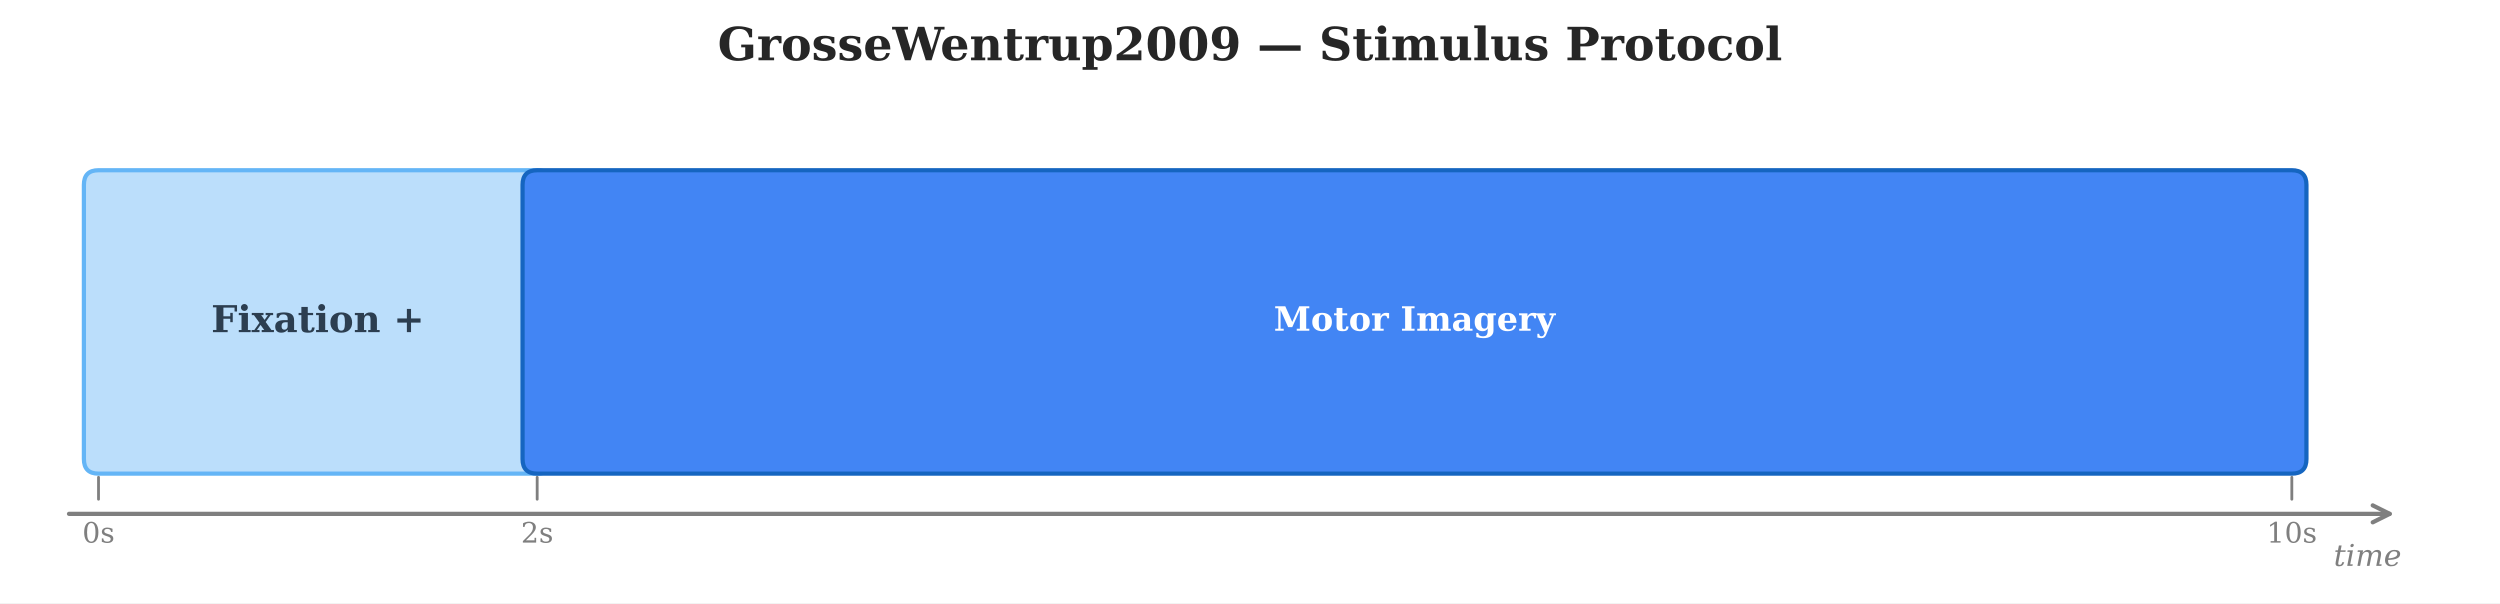
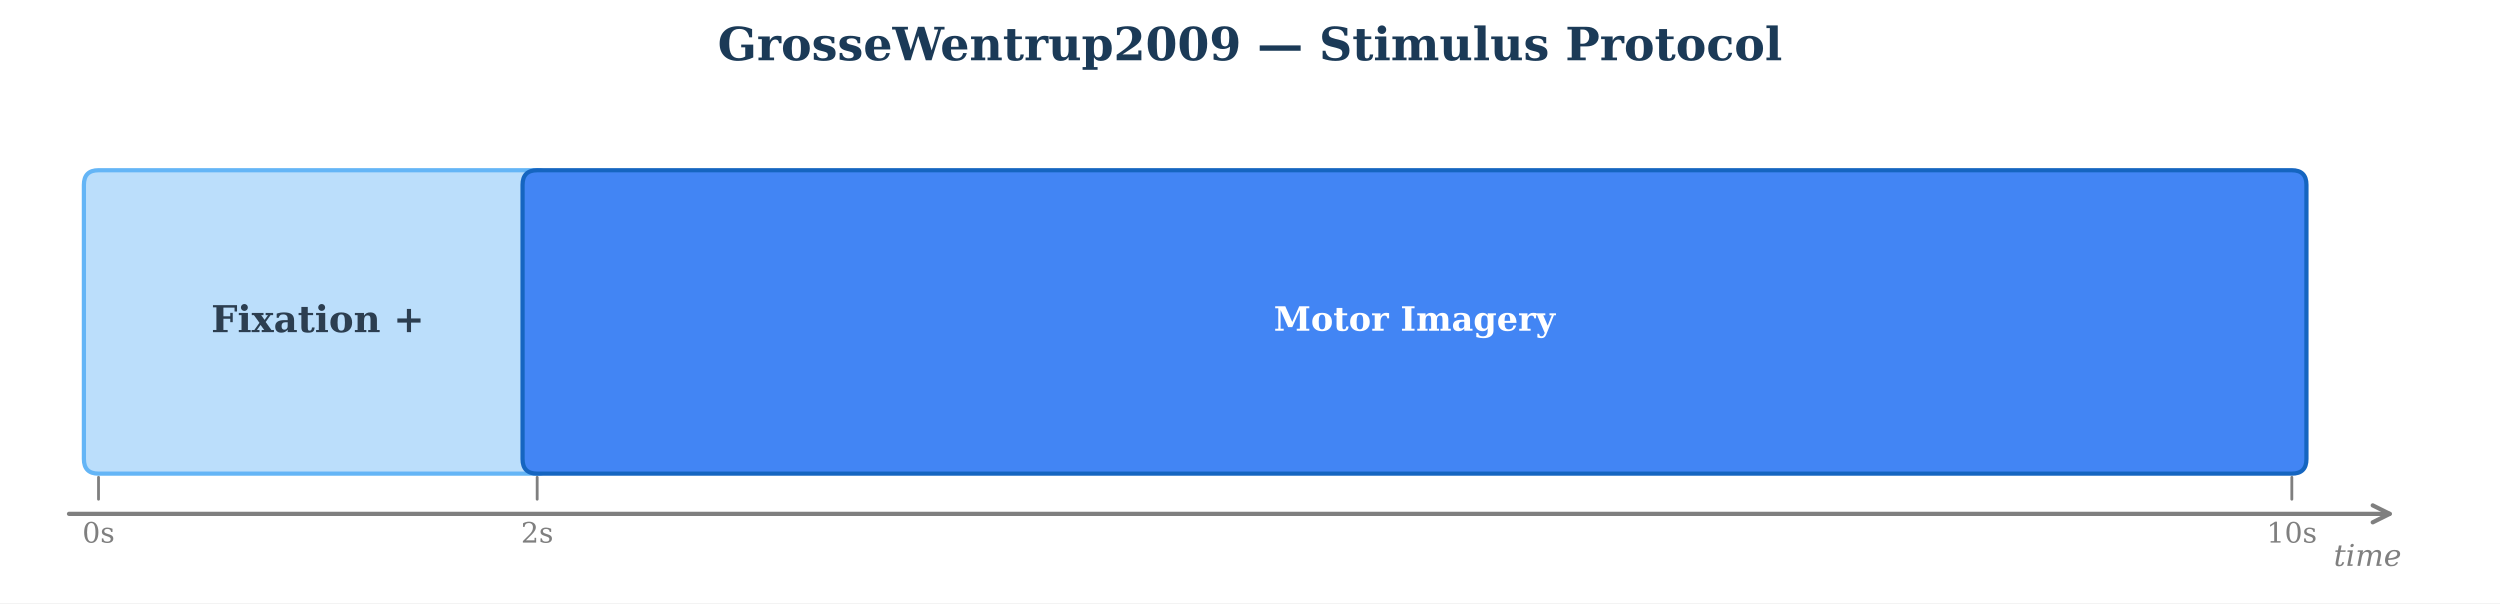
<svg xmlns="http://www.w3.org/2000/svg" xmlns:xlink="http://www.w3.org/1999/xlink" width="708.48pt" height="170.95pt" viewBox="0 0 708.48 170.95" version="1.1">
  <defs>
    <style type="text/css">*{stroke-linejoin: round; stroke-linecap: butt}</style>
  </defs>
  <g id="figure_1">
    <g id="patch_1">
      <path d="M 0 170.95  L 708.48 170.95  L 708.48 0  L 0 0  z " style="fill: #ffffff" />
    </g>
    <g id="axes_1">
      <g id="patch_2">
-         <path d="M 27.919 134.226  L 152.232 134.226  Q 156.375 134.226 156.375 130.082  L 156.375 52.387  Q 156.375 48.243 152.232 48.243  L 27.919 48.243  Q 23.775 48.243 23.775 52.387  L 23.775 130.082  Q 23.775 134.226 27.919 134.226  z " clip-path="url(#p1ade85c4ba)" style="fill: #bbdefb; stroke: #64b5f6; stroke-width: 1.2" />
+         <path d="M 27.919 134.226  L 152.232 134.226  Q 156.375 134.226 156.375 130.082  L 156.375 52.387  Q 156.375 48.243 152.232 48.243  L 27.919 48.243  Q 23.775 48.243 23.775 52.387  L 23.775 130.082  Q 23.775 134.226 27.919 134.226  z " clip-path="url(#p2906c12d82)" style="fill: #bbdefb; stroke: #64b5f6; stroke-width: 1.2" />
      </g>
      <g id="patch_3">
-         <path d="M 152.232 134.226  L 649.483 134.226  Q 653.627 134.226 653.627 130.082  L 653.627 52.387  Q 653.627 48.243 649.483 48.243  L 152.232 48.243  Q 148.088 48.243 148.088 52.387  L 148.088 130.082  Q 148.088 134.226 152.232 134.226  z " clip-path="url(#p1ade85c4ba)" style="fill: #4285f4; stroke: #1565c0; stroke-width: 1.2" />
+         <path d="M 152.232 134.226  L 649.483 134.226  Q 653.627 134.226 653.627 130.082  L 653.627 52.387  Q 653.627 48.243 649.483 48.243  L 152.232 48.243  Q 148.088 48.243 148.088 52.387  L 148.088 130.082  Q 148.088 134.226 152.232 134.226  z " clip-path="url(#p2906c12d82)" style="fill: #4285f4; stroke: #1565c0; stroke-width: 1.2" />
      </g>
      <g id="line2d_1">
-         <path d="M 27.919 135.262  L 27.919 141.477  " clip-path="url(#p1ade85c4ba)" style="fill: none; stroke: #7f7f7f; stroke-width: 0.8; stroke-linecap: round" />
+         <path d="M 27.919 135.262  L 27.919 141.477  " clip-path="url(#p2906c12d82)" style="fill: none; stroke: #7f7f7f; stroke-width: 0.8; stroke-linecap: round" />
      </g>
      <g id="line2d_2">
-         <path d="M 152.232 135.262  L 152.232 141.477  " clip-path="url(#p1ade85c4ba)" style="fill: none; stroke: #7f7f7f; stroke-width: 0.8; stroke-linecap: round" />
+         <path d="M 152.232 135.262  L 152.232 141.477  " clip-path="url(#p2906c12d82)" style="fill: none; stroke: #7f7f7f; stroke-width: 0.8; stroke-linecap: round" />
      </g>
      <g id="line2d_3">
-         <path d="M 649.483 135.262  L 649.483 141.477  " clip-path="url(#p1ade85c4ba)" style="fill: none; stroke: #7f7f7f; stroke-width: 0.8; stroke-linecap: round" />
+         <path d="M 649.483 135.262  L 649.483 141.477  " clip-path="url(#p2906c12d82)" style="fill: none; stroke: #7f7f7f; stroke-width: 0.8; stroke-linecap: round" />
      </g>
      <g id="text_1">
-         <g clip-path="url(#p1ade85c4ba)">
+         <g clip-path="url(#p2906c12d82)">
          <g style="fill: #2c3e50" transform="translate(59.85655 94.13173) scale(0.105 -0.105)">
            <defs>
              <path id="DejaVuSerif-Bold-46" d="M 300 0  L 300 378  L 897 378  L 897 4288  L 300 4288  L 300 4666  L 4459 4666  L 4459 3566  L 4031 3566  L 4031 4238  L 2106 4238  L 2106 2741  L 3291 2741  L 3291 3334  L 3719 3334  L 3719 1722  L 3291 1722  L 3291 2316  L 2106 2316  L 2106 378  L 2841 378  L 2841 0  L 300 0  z " transform="scale(0.015625)" />
              <path id="DejaVuSerif-Bold-69" d="M 588 4263  Q 588 4516 763 4689  Q 938 4863 1191 4863  Q 1438 4863 1611 4689  Q 1784 4516 1784 4263  Q 1784 4016 1611 3842  Q 1438 3669 1191 3669  Q 938 3669 763 3841  Q 588 4013 588 4263  z M 1797 378  L 2272 378  L 2272 0  L 219 0  L 219 378  L 691 378  L 691 2944  L 219 2944  L 219 3322  L 1797 3322  L 1797 378  z " transform="scale(0.015625)" />
              <path id="DejaVuSerif-Bold-78" d="M 2247 2119  L 2834 2944  L 2425 2944  L 2425 3322  L 3719 3322  L 3719 2944  L 3278 2944  L 2431 1759  L 3419 378  L 3859 378  L 3859 0  L 1747 0  L 1747 378  L 2175 378  L 1550 1253  L 922 378  L 1369 378  L 1369 0  L 0 0  L 0 378  L 475 378  L 1356 1619  L 403 2944  L 31 2944  L 31 3322  L 2059 3322  L 2059 2944  L 1656 2944  L 2247 2119  z " transform="scale(0.015625)" />
              <path id="DejaVuSerif-Bold-61" d="M 3525 2041  L 3525 378  L 4000 378  L 4000 0  L 2419 0  L 2419 422  Q 2200 159 1931 34  Q 1663 -91 1319 -91  Q 809 -91 536 182  Q 263 456 263 966  Q 263 1525 655 1803  Q 1047 2081 1838 2081  L 2419 2081  L 2419 2278  Q 2419 2681 2228 2873  Q 2038 3066 1638 3066  Q 1306 3066 1126 2930  Q 947 2794 872 2484  L 519 2484  L 519 3200  Q 816 3306 1134 3359  Q 1453 3413 1806 3413  Q 2697 3413 3111 3081  Q 3525 2750 3525 2041  z M 2419 1044  L 2419 1709  L 2003 1709  Q 1694 1709 1528 1540  Q 1363 1372 1363 1056  Q 1363 741 1483 584  Q 1603 428 1850 428  Q 2106 428 2262 597  Q 2419 766 2419 1044  z " transform="scale(0.015625)" />
              <path id="DejaVuSerif-Bold-74" d="M 634 2944  L 153 2944  L 153 3322  L 634 3322  L 634 4353  L 1741 4353  L 1741 3322  L 2663 3322  L 2663 2944  L 1741 2944  L 1741 909  Q 1741 475 1809 369  Q 1878 263 2059 263  Q 2259 263 2356 397  Q 2453 531 2459 813  L 2925 813  Q 2897 313 2651 111  Q 2406 -91 1806 -91  Q 1122 -91 878 123  Q 634 338 634 909  L 634 2944  z " transform="scale(0.015625)" />
              <path id="DejaVuSerif-Bold-6f" d="M 2138 263  Q 2488 263 2630 563  Q 2772 863 2772 1663  Q 2772 2463 2631 2761  Q 2491 3059 2138 3059  Q 1784 3059 1640 2757  Q 1497 2456 1497 1663  Q 1497 869 1640 566  Q 1784 263 2138 263  z M 2138 -91  Q 1259 -91 761 376  Q 263 844 263 1663  Q 263 2484 761 2948  Q 1259 3413 2138 3413  Q 3019 3413 3516 2948  Q 4013 2484 4013 1663  Q 4013 844 3514 376  Q 3016 -91 2138 -91  z " transform="scale(0.015625)" />
              <path id="DejaVuSerif-Bold-6e" d="M 219 0  L 219 378  L 691 378  L 691 2944  L 219 2944  L 219 3322  L 1797 3322  L 1797 2853  Q 1997 3150 2253 3281  Q 2509 3413 2900 3413  Q 3459 3413 3745 3083  Q 4031 2753 4031 2113  L 4031 378  L 4506 378  L 4506 0  L 2522 0  L 2522 378  L 2925 378  L 2925 2144  Q 2925 2566 2817 2730  Q 2709 2894 2444 2894  Q 2109 2894 1953 2648  Q 1797 2403 1797 1869  L 1797 378  L 2203 378  L 2203 0  L 219 0  z " transform="scale(0.015625)" />
              <path id="DejaVuSerif-Bold-20" transform="scale(0.015625)" />
              <path id="DejaVuSerif-Bold-2b" d="M 3041 4013  L 3041 2369  L 4684 2369  L 4684 1650  L 3041 1650  L 3041 6  L 2322 6  L 2322 1650  L 678 1650  L 678 2369  L 2322 2369  L 2322 4013  L 3041 4013  z " transform="scale(0.015625)" />
            </defs>
            <use xlink:href="#DejaVuSerif-Bold-46" />
            <use xlink:href="#DejaVuSerif-Bold-69" transform="translate(70.99609 0)" />
            <use xlink:href="#DejaVuSerif-Bold-78" transform="translate(108.9844 0)" />
            <use xlink:href="#DejaVuSerif-Bold-61" transform="translate(168.6035 0)" />
            <use xlink:href="#DejaVuSerif-Bold-74" transform="translate(233.3984 0)" />
            <use xlink:href="#DejaVuSerif-Bold-69" transform="translate(279.5898 0)" />
            <use xlink:href="#DejaVuSerif-Bold-6f" transform="translate(317.5781 0)" />
            <use xlink:href="#DejaVuSerif-Bold-6e" transform="translate(384.2773 0)" />
            <use xlink:href="#DejaVuSerif-Bold-20" transform="translate(456.9824 0)" />
            <use xlink:href="#DejaVuSerif-Bold-2b" transform="translate(491.7969 0)" />
          </g>
        </g>
      </g>
      <g id="text_2">
-         <g clip-path="url(#p1ade85c4ba)">
+         <g clip-path="url(#p2906c12d82)">
          <g style="fill: #ffffff" transform="translate(360.9803 93.72071) scale(0.095 -0.095)">
            <defs>
              <path id="DejaVuSerif-Bold-4d" d="M 269 0  L 269 378  L 863 378  L 863 4288  L 269 4288  L 269 4666  L 2194 4666  L 3525 1672  L 4863 4666  L 6784 4666  L 6784 4288  L 6188 4288  L 6188 378  L 6784 378  L 6784 0  L 4384 0  L 4384 378  L 4978 378  L 4978 3938  L 3531 684  L 2741 684  L 1300 3938  L 1300 378  L 1894 378  L 1894 0  L 269 0  z " transform="scale(0.015625)" />
              <path id="DejaVuSerif-Bold-72" d="M 3438 3359  L 3438 2369  L 3084 2369  Q 3066 2634 2941 2764  Q 2816 2894 2578 2894  Q 2216 2894 2006 2575  Q 1797 2256 1797 1691  L 1797 378  L 2400 378  L 2400 0  L 219 0  L 219 378  L 691 378  L 691 2944  L 184 2944  L 184 3322  L 1797 3322  L 1797 2731  Q 1959 3078 2226 3245  Q 2494 3413 2881 3413  Q 2978 3413 3117 3398  Q 3256 3384 3438 3359  z " transform="scale(0.015625)" />
              <path id="DejaVuSerif-Bold-49" d="M 300 0  L 300 378  L 897 378  L 897 4288  L 300 4288  L 300 4666  L 2700 4666  L 2700 4288  L 2100 4288  L 2100 378  L 2700 378  L 2700 0  L 300 0  z " transform="scale(0.015625)" />
              <path id="DejaVuSerif-Bold-6d" d="M 3884 2778  Q 4116 3109 4384 3261  Q 4653 3413 5013 3413  Q 5584 3413 5867 3089  Q 6150 2766 6150 2113  L 6150 378  L 6625 378  L 6625 0  L 4647 0  L 4647 378  L 5044 378  L 5044 1947  Q 5044 2569 4948 2731  Q 4853 2894 4594 2894  Q 4300 2894 4137 2667  Q 3975 2441 3975 2022  L 3975 378  L 4372 378  L 4372 0  L 2472 0  L 2472 378  L 2869 378  L 2869 1947  Q 2869 2569 2772 2731  Q 2675 2894 2419 2894  Q 2122 2894 1959 2667  Q 1797 2441 1797 2022  L 1797 378  L 2194 378  L 2194 0  L 219 0  L 219 378  L 691 378  L 691 2944  L 219 2944  L 219 3322  L 1797 3322  L 1797 2853  Q 1991 3144 2241 3278  Q 2491 3413 2834 3413  Q 3241 3413 3494 3258  Q 3747 3103 3884 2778  z " transform="scale(0.015625)" />
              <path id="DejaVuSerif-Bold-67" d="M 3853 2944  L 3853 44  Q 3853 -656 3354 -1039  Q 2856 -1422 1947 -1422  Q 1616 -1422 1275 -1370  Q 934 -1319 575 -1216  L 575 -422  L 928 -422  Q 975 -750 1192 -909  Q 1409 -1069 1813 -1069  Q 2325 -1069 2536 -823  Q 2747 -578 2747 44  L 2747 422  Q 2606 163 2367 36  Q 2128 -91 1778 -91  Q 1072 -91 667 378  Q 263 847 263 1663  Q 263 2481 667 2947  Q 1072 3413 1778 3413  Q 2128 3413 2367 3286  Q 2606 3159 2747 2900  L 2747 3322  L 4325 3322  L 4325 2944  L 3853 2944  z M 2747 1825  Q 2747 2406 2597 2665  Q 2447 2925 2119 2925  Q 1775 2925 1636 2651  Q 1497 2378 1497 1663  Q 1497 947 1637 672  Q 1778 397 2119 397  Q 2447 397 2597 656  Q 2747 916 2747 1497  L 2747 1825  z " transform="scale(0.015625)" />
              <path id="DejaVuSerif-Bold-65" d="M 2566 1875  Q 2566 2531 2444 2795  Q 2322 3059 2028 3059  Q 1744 3059 1620 2800  Q 1497 2541 1497 1931  L 1497 1875  L 2566 1875  z M 3781 1503  L 1497 1503  L 1497 1478  Q 1497 834 1690 548  Q 1884 263 2316 263  Q 2675 263 2897 453  Q 3119 644 3181 1006  L 3700 1006  Q 3566 441 3166 175  Q 2766 -91 2047 -91  Q 1184 -91 723 364  Q 263 819 263 1663  Q 263 2488 734 2950  Q 1206 3413 2047 3413  Q 2872 3413 3312 2927  Q 3753 2441 3781 1503  z " transform="scale(0.015625)" />
              <path id="DejaVuSerif-Bold-79" d="M 1997 -750  Q 1847 -1116 1634 -1269  Q 1422 -1422 1063 -1422  Q 909 -1422 721 -1387  Q 534 -1353 313 -1288  L 313 -594  L 666 -597  Q 675 -838 779 -953  Q 884 -1069 1094 -1069  Q 1297 -1069 1422 -958  Q 1547 -847 1672 -538  L 1722 -422  L 275 2944  L -84 2944  L -84 3322  L 1831 3322  L 1831 2944  L 1434 2944  L 2278 978  L 3066 2944  L 2625 2944  L 2625 3322  L 3872 3322  L 3872 2944  L 3469 2944  L 1997 -750  z " transform="scale(0.015625)" />
            </defs>
            <use xlink:href="#DejaVuSerif-Bold-4d" />
            <use xlink:href="#DejaVuSerif-Bold-6f" transform="translate(110.6934 0)" />
            <use xlink:href="#DejaVuSerif-Bold-74" transform="translate(177.3926 0)" />
            <use xlink:href="#DejaVuSerif-Bold-6f" transform="translate(223.584 0)" />
            <use xlink:href="#DejaVuSerif-Bold-72" transform="translate(290.2832 0)" />
            <use xlink:href="#DejaVuSerif-Bold-20" transform="translate(342.9688 0)" />
            <use xlink:href="#DejaVuSerif-Bold-49" transform="translate(377.7832 0)" />
            <use xlink:href="#DejaVuSerif-Bold-6d" transform="translate(424.5605 0)" />
            <use xlink:href="#DejaVuSerif-Bold-61" transform="translate(530.3711 0)" />
            <use xlink:href="#DejaVuSerif-Bold-67" transform="translate(595.166 0)" />
            <use xlink:href="#DejaVuSerif-Bold-65" transform="translate(665.0879 0)" />
            <use xlink:href="#DejaVuSerif-Bold-72" transform="translate(728.7109 0)" />
            <use xlink:href="#DejaVuSerif-Bold-79" transform="translate(781.3965 0)" />
          </g>
        </g>
      </g>
      <g id="text_3">
        <g style="fill: #7f7f7f" transform="translate(23.32131 153.7719) scale(0.08 -0.08)">
          <defs>
            <path id="DejaVuSerif-30" d="M 2034 219  Q 2513 219 2750 744  Q 2988 1269 2988 2328  Q 2988 3391 2750 3916  Q 2513 4441 2034 4441  Q 1556 4441 1318 3916  Q 1081 3391 1081 2328  Q 1081 1269 1318 744  Q 1556 219 2034 219  z M 2034 -91  Q 1275 -91 848 546  Q 422 1184 422 2328  Q 422 3475 848 4112  Q 1275 4750 2034 4750  Q 2797 4750 3222 4112  Q 3647 3475 3647 2328  Q 3647 1184 3222 546  Q 2797 -91 2034 -91  z " transform="scale(0.015625)" />
            <path id="DejaVuSerif-73" d="M 359 184  L 359 959  L 691 959  Q 703 588 923 403  Q 1144 219 1575 219  Q 1963 219 2166 364  Q 2369 509 2369 788  Q 2369 1006 2220 1140  Q 2072 1275 1594 1428  L 1178 1569  Q 750 1706 558 1912  Q 366 2119 366 2438  Q 366 2894 700 3153  Q 1034 3413 1625 3413  Q 1888 3413 2178 3344  Q 2469 3275 2778 3144  L 2778 2419  L 2447 2419  Q 2434 2741 2221 2922  Q 2009 3103 1644 3103  Q 1281 3103 1095 2975  Q 909 2847 909 2591  Q 909 2381 1050 2254  Q 1191 2128 1613 1997  L 2069 1856  Q 2541 1709 2748 1489  Q 2956 1269 2956 922  Q 2956 450 2595 179  Q 2234 -91 1600 -91  Q 1278 -91 972 -22  Q 666 47 359 184  z " transform="scale(0.015625)" />
          </defs>
          <use xlink:href="#DejaVuSerif-30" />
          <use xlink:href="#DejaVuSerif-73" transform="translate(63.62305 0)" />
        </g>
      </g>
      <g id="text_4">
        <g style="fill: #7f7f7f" transform="translate(147.6341 153.7719) scale(0.08 -0.08)">
          <defs>
            <path id="DejaVuSerif-32" d="M 819 3553  L 469 3553  L 469 4384  Q 803 4563 1142 4656  Q 1481 4750 1806 4750  Q 2534 4750 2956 4397  Q 3378 4044 3378 3438  Q 3378 2753 2422 1800  Q 2347 1728 2309 1691  L 1131 513  L 3078 513  L 3078 1088  L 3444 1088  L 3444 0  L 434 0  L 434 341  L 1850 1753  Q 2319 2222 2519 2614  Q 2719 3006 2719 3438  Q 2719 3909 2473 4175  Q 2228 4441 1797 4441  Q 1350 4441 1106 4219  Q 863 3997 819 3553  z " transform="scale(0.015625)" />
          </defs>
          <use xlink:href="#DejaVuSerif-32" />
          <use xlink:href="#DejaVuSerif-73" transform="translate(63.62305 0)" />
        </g>
      </g>
      <g id="text_5">
        <g style="fill: #7f7f7f" transform="translate(642.3405 153.7719) scale(0.08 -0.08)">
          <defs>
            <path id="DejaVuSerif-31" d="M 909 0  L 909 331  L 1722 331  L 1722 4213  L 781 3603  L 781 4013  L 1919 4750  L 2350 4750  L 2350 331  L 3163 331  L 3163 0  L 909 0  z " transform="scale(0.015625)" />
          </defs>
          <use xlink:href="#DejaVuSerif-31" />
          <use xlink:href="#DejaVuSerif-30" transform="translate(63.62305 0)" />
          <use xlink:href="#DejaVuSerif-73" transform="translate(127.2461 0)" />
        </g>
      </g>
      <g id="patch_4">
        <path d="M 19.56 145.621  Q 349.061 145.621 677.22 145.621  " style="fill: none; stroke: #7f7f7f; stroke-width: 1.2; stroke-linecap: round" />
        <path d="M 672.42 143.221  L 677.22 145.621  L 672.42 148.021  " style="fill: none; stroke: #7f7f7f; stroke-width: 1.2; stroke-linecap: round" />
      </g>
      <g id="text_6">
        <g style="fill: #7f7f7f" transform="translate(661.3353 160.3674) scale(0.085 -0.085)">
          <defs>
            <path id="DejaVuSerif-Italic-74" d="M 856 2988  L 350 2988  L 416 3322  L 922 3322  L 1122 4353  L 1700 4353  L 1500 3322  L 2581 3322  L 2516 2988  L 1434 2988  L 1025 878  Q 978 631 978 488  Q 978 388 1000 338  Q 1059 219 1278 219  Q 1503 219 1633 351  Q 1763 484 1825 781  L 2259 781  Q 2147 328 1884 118  Q 1622 -91 1169 -91  Q 672 -91 506 131  Q 406 266 406 516  Q 406 675 447 878  L 856 2988  z " transform="scale(0.015625)" />
            <path id="DejaVuSerif-Italic-69" d="M 1009 4353  Q 1038 4497 1163 4603  Q 1288 4709 1434 4709  Q 1578 4709 1663 4603  Q 1728 4522 1728 4422  Q 1728 4388 1719 4353  Q 1691 4206 1567 4103  Q 1444 4000 1297 4000  Q 1150 4000 1066 4103  Q 1003 4181 1003 4281  Q 1003 4316 1009 4353  z M 963 331  L 1506 331  L 1444 0  L 325 0  L 903 2988  L 353 2988  L 419 3322  L 1544 3322  L 963 331  z " transform="scale(0.015625)" />
            <path id="DejaVuSerif-Italic-6d" d="M 3503 2675  Q 3741 3041 4034 3227  Q 4328 3413 4672 3413  Q 5194 3413 5388 3088  Q 5503 2894 5503 2578  Q 5503 2372 5453 2113  L 5106 331  L 5625 331  L 5563 0  L 4469 0  L 4866 2047  Q 4913 2291 4913 2466  Q 4913 2659 4856 2772  Q 4750 2988 4403 2988  Q 4019 2988 3761 2697  Q 3503 2406 3394 1850  L 3034 0  L 2459 0  L 2863 2069  Q 2906 2303 2906 2472  Q 2906 2666 2850 2775  Q 2741 2988 2394 2988  Q 2009 2988 1751 2697  Q 1494 2406 1384 1850  L 1025 0  L 450 0  L 1031 2994  L 481 2994  L 544 3322  L 1669 3322  L 1556 2731  Q 1778 3063 2059 3238  Q 2341 3413 2653 3413  Q 3041 3413 3262 3220  Q 3484 3028 3503 2675  z " transform="scale(0.015625)" />
            <path id="DejaVuSerif-Italic-65" d="M 938 1275  Q 925 1156 925 1050  Q 925 756 1031 563  Q 1216 219 1709 219  Q 2072 219 2250 328  Q 2569 525 2644 778  L 3066 778  Q 2941 381 2475 103  Q 2150 -91 1506 -91  Q 863 -91 516 388  Q 272 722 272 1206  Q 272 1419 319 1659  Q 472 2450 1000 2931  Q 1528 3413 2278 3413  Q 3500 3413 3500 2547  Q 3500 1913 2859 1603  Q 2206 1288 938 1275  z M 2541 1975  Q 2891 2181 2891 2569  Q 2891 3103 2181 3103  Q 1763 3103 1472 2784  Q 1181 2466 1003 1606  Q 2006 1653 2541 1975  z " transform="scale(0.015625)" />
          </defs>
          <use xlink:href="#DejaVuSerif-Italic-74" />
          <use xlink:href="#DejaVuSerif-Italic-69" transform="translate(40.18555 0)" />
          <use xlink:href="#DejaVuSerif-Italic-6d" transform="translate(72.16797 0)" />
          <use xlink:href="#DejaVuSerif-Italic-65" transform="translate(166.9922 0)" />
        </g>
      </g>
      <g id="text_7">
-         <g style="fill: #262626" transform="translate(203.3923 17.07797) scale(0.13 -0.13)">
+         <g style="fill: #1b3a57" transform="translate(203.3923 17.07797) scale(0.13 -0.13)">
          <defs>
            <path id="DejaVuSerif-Bold-47" d="M 4403 3200  Q 4263 3819 3934 4095  Q 3606 4372 3009 4372  Q 2284 4372 1945 3880  Q 1606 3388 1606 2328  Q 1606 1278 1931 783  Q 2256 288 2944 288  Q 3206 288 3431 347  Q 3656 406 3841 525  L 3841 1806  L 3278 1806  L 3278 2181  L 4959 2181  L 4959 391  Q 4434 147 3911 28  Q 3388 -91 2841 -91  Q 1641 -91 955 556  Q 269 1203 269 2328  Q 269 3456 955 4103  Q 1641 4750 2841 4750  Q 3341 4750 3825 4650  Q 4309 4550 4800 4347  L 4800 3200  L 4403 3200  z " transform="scale(0.015625)" />
            <path id="DejaVuSerif-Bold-73" d="M 300 97  L 300 1025  L 653 1025  Q 697 653 931 458  Q 1166 263 1569 263  Q 1906 263 2086 380  Q 2266 497 2266 716  Q 2266 916 2152 1025  Q 2038 1134 1709 1216  L 1253 1331  Q 738 1459 506 1698  Q 275 1938 275 2344  Q 275 2884 650 3148  Q 1025 3413 1806 3413  Q 2100 3413 2433 3364  Q 2766 3316 3169 3213  L 3169 2375  L 2816 2375  Q 2788 2716 2573 2887  Q 2359 3059 1959 3059  Q 1622 3059 1448 2951  Q 1275 2844 1275 2638  Q 1275 2469 1375 2372  Q 1475 2275 1734 2209  L 2188 2094  Q 2841 1928 3091 1684  Q 3341 1441 3341 1006  Q 3341 444 2939 176  Q 2538 -91 1691 -91  Q 1381 -91 1034 -44  Q 688 3 300 97  z " transform="scale(0.015625)" />
            <path id="DejaVuSerif-Bold-57" d="M 5453 0  L 4647 0  L 3591 3397  L 2534 0  L 1728 0  L 397 4288  L -56 4288  L -56 4666  L 2156 4666  L 2156 4288  L 1656 4288  L 2547 1422  L 3553 4666  L 4441 4666  L 5466 1369  L 6375 4288  L 5819 4288  L 5819 4666  L 7263 4666  L 7263 4288  L 6784 4288  L 5453 0  z " transform="scale(0.015625)" />
            <path id="DejaVuSerif-Bold-75" d="M 3963 3322  L 3963 378  L 4434 378  L 4434 0  L 2853 0  L 2853 469  Q 2656 172 2400 40  Q 2144 -91 1753 -91  Q 1194 -91 908 239  Q 622 569 622 1209  L 622 2944  L 147 2944  L 147 3322  L 1728 3322  L 1728 1381  Q 1728 763 1831 595  Q 1934 428 2209 428  Q 2544 428 2698 675  Q 2853 922 2853 1459  L 2853 2944  L 2450 2944  L 2450 3322  L 3963 3322  z " transform="scale(0.015625)" />
            <path id="DejaVuSerif-Bold-70" d="M 1728 1825  L 1728 1497  Q 1728 916 1876 656  Q 2025 397 2356 397  Q 2697 397 2836 672  Q 2975 947 2975 1663  Q 2975 2378 2836 2651  Q 2697 2925 2356 2925  Q 2025 2925 1876 2665  Q 1728 2406 1728 1825  z M 622 2944  L 147 2944  L 147 3322  L 1728 3322  L 1728 2900  Q 1869 3159 2106 3286  Q 2344 3413 2694 3413  Q 3403 3413 3811 2945  Q 4219 2478 4219 1663  Q 4219 847 3811 378  Q 3403 -91 2694 -91  Q 2344 -91 2106 36  Q 1869 163 1728 422  L 1728 -953  L 2241 -953  L 2241 -1331  L 147 -1331  L 147 -953  L 622 -953  L 622 2944  z " transform="scale(0.015625)" />
            <path id="DejaVuSerif-Bold-32" d="M 844 3513  L 469 3513  L 469 4519  Q 850 4634 1223 4692  Q 1597 4750 1978 4750  Q 2869 4750 3367 4386  Q 3866 4022 3866 3372  Q 3866 2909 3591 2542  Q 3316 2175 2541 1672  L 1241 819  L 3450 819  L 3450 1369  L 3878 1369  L 3878 0  L 428 0  L 428 763  L 1119 1241  Q 2003 1850 2297 2278  Q 2591 2706 2591 3278  Q 2591 3819 2367 4101  Q 2144 4384 1716 4384  Q 1347 4384 1125 4161  Q 903 3938 844 3513  z " transform="scale(0.015625)" />
            <path id="DejaVuSerif-Bold-30" d="M 2228 275  Q 2603 275 2742 615  Q 2881 956 2881 2328  Q 2881 3691 2742 4037  Q 2603 4384 2228 4384  Q 1853 4384 1714 4043  Q 1575 3703 1575 2328  Q 1575 956 1714 615  Q 1853 275 2228 275  z M 2228 -91  Q 1294 -91 797 532  Q 300 1156 300 2328  Q 300 3500 797 4125  Q 1294 4750 2228 4750  Q 3159 4750 3656 4125  Q 4153 3500 4153 2328  Q 4153 1156 3656 532  Q 3159 -91 2228 -91  z " transform="scale(0.015625)" />
            <path id="DejaVuSerif-Bold-39" d="M 2181 4384  Q 1859 4384 1723 4111  Q 1588 3838 1588 3163  Q 1588 2488 1723 2214  Q 1859 1941 2181 1941  Q 2503 1941 2640 2214  Q 2778 2488 2778 3163  Q 2778 3838 2640 4111  Q 2503 4384 2181 4384  z M 2878 1900  Q 2672 1734 2420 1651  Q 2169 1569 1875 1569  Q 1163 1569 755 1986  Q 347 2403 347 3138  Q 347 3913 803 4331  Q 1259 4750 2106 4750  Q 3063 4750 3556 4172  Q 4050 3594 4050 2478  Q 4050 1206 3503 557  Q 2956 -91 1881 -91  Q 1600 -91 1278 -44  Q 956 3 588 97  L 588 922  L 966 922  Q 1044 603 1261 439  Q 1478 275 1825 275  Q 2375 275 2625 658  Q 2875 1041 2878 1900  z " transform="scale(0.015625)" />
            <path id="DejaVuSerif-Bold-2014" d="M 344 2075  L 6056 2075  L 6056 1325  L 344 1325  L 344 2075  z " transform="scale(0.015625)" />
            <path id="DejaVuSerif-Bold-53" d="M 494 225  L 494 1331  L 891 1331  Q 981 806 1318 547  Q 1656 288 2253 288  Q 2738 288 2991 472  Q 3244 656 3244 1013  Q 3244 1294 3072 1450  Q 2900 1606 2363 1741  L 1663 1913  Q 978 2088 700 2398  Q 422 2709 422 3284  Q 422 3978 883 4364  Q 1344 4750 2175 4750  Q 2584 4750 3026 4681  Q 3469 4613 3944 4475  L 3944 3444  L 3547 3444  Q 3456 3925 3150 4148  Q 2844 4372 2278 4372  Q 1816 4372 1580 4211  Q 1344 4050 1344 3731  Q 1344 3441 1506 3289  Q 1669 3138 2303 2975  L 3003 2803  Q 3653 2641 3945 2297  Q 4238 1953 4238 1350  Q 4238 644 3750 276  Q 3263 -91 2316 -91  Q 1859 -91 1409 -12  Q 959 66 494 225  z " transform="scale(0.015625)" />
            <path id="DejaVuSerif-Bold-6c" d="M 1797 378  L 2272 378  L 2272 0  L 219 0  L 219 378  L 691 378  L 691 4488  L 219 4488  L 219 4863  L 1797 4863  L 1797 378  z " transform="scale(0.015625)" />
            <path id="DejaVuSerif-Bold-50" d="M 300 0  L 300 378  L 897 378  L 897 4288  L 300 4288  L 300 4666  L 2956 4666  Q 3734 4666 4193 4295  Q 4653 3925 4653 3303  Q 4653 2678 4192 2304  Q 3731 1931 2956 1931  L 2100 1931  L 2100 378  L 2853 378  L 2853 0  L 300 0  z M 2100 2309  L 2450 2309  Q 2856 2309 3098 2579  Q 3341 2850 3341 3303  Q 3341 3753 3100 4020  Q 2859 4288 2450 4288  L 2100 4288  L 2100 2309  z " transform="scale(0.015625)" />
            <path id="DejaVuSerif-Bold-63" d="M 3609 1038  Q 3491 469 3123 189  Q 2756 -91 2125 -91  Q 1238 -91 750 368  Q 263 828 263 1663  Q 263 2488 744 2950  Q 1225 3413 2081 3413  Q 2428 3413 2781 3347  Q 3134 3281 3500 3150  L 3500 2228  L 3150 2228  Q 3100 2650 2903 2854  Q 2706 3059 2350 3059  Q 1888 3059 1692 2746  Q 1497 2434 1497 1663  Q 1497 909 1687 586  Q 1878 263 2309 263  Q 2644 263 2845 463  Q 3047 663 3091 1038  L 3609 1038  z " transform="scale(0.015625)" />
          </defs>
          <use xlink:href="#DejaVuSerif-Bold-47" />
          <use xlink:href="#DejaVuSerif-Bold-72" transform="translate(85.40039 0)" />
          <use xlink:href="#DejaVuSerif-Bold-6f" transform="translate(138.0859 0)" />
          <use xlink:href="#DejaVuSerif-Bold-73" transform="translate(204.7852 0)" />
          <use xlink:href="#DejaVuSerif-Bold-73" transform="translate(261.084 0)" />
          <use xlink:href="#DejaVuSerif-Bold-65" transform="translate(317.3828 0)" />
          <use xlink:href="#DejaVuSerif-Bold-57" transform="translate(381.0059 0)" />
          <use xlink:href="#DejaVuSerif-Bold-65" transform="translate(485.1855 0)" />
          <use xlink:href="#DejaVuSerif-Bold-6e" transform="translate(548.8086 0)" />
          <use xlink:href="#DejaVuSerif-Bold-74" transform="translate(621.5137 0)" />
          <use xlink:href="#DejaVuSerif-Bold-72" transform="translate(667.7051 0)" />
          <use xlink:href="#DejaVuSerif-Bold-75" transform="translate(720.3906 0)" />
          <use xlink:href="#DejaVuSerif-Bold-70" transform="translate(793.0957 0)" />
          <use xlink:href="#DejaVuSerif-Bold-32" transform="translate(863.0176 0)" />
          <use xlink:href="#DejaVuSerif-Bold-30" transform="translate(932.5977 0)" />
          <use xlink:href="#DejaVuSerif-Bold-30" transform="translate(1002.178 0)" />
          <use xlink:href="#DejaVuSerif-Bold-39" transform="translate(1071.758 0)" />
          <use xlink:href="#DejaVuSerif-Bold-20" transform="translate(1141.338 0)" />
          <use xlink:href="#DejaVuSerif-Bold-2014" transform="translate(1176.152 0)" />
          <use xlink:href="#DejaVuSerif-Bold-20" transform="translate(1276.152 0)" />
          <use xlink:href="#DejaVuSerif-Bold-53" transform="translate(1310.967 0)" />
          <use xlink:href="#DejaVuSerif-Bold-74" transform="translate(1383.184 0)" />
          <use xlink:href="#DejaVuSerif-Bold-69" transform="translate(1429.375 0)" />
          <use xlink:href="#DejaVuSerif-Bold-6d" transform="translate(1467.363 0)" />
          <use xlink:href="#DejaVuSerif-Bold-75" transform="translate(1573.174 0)" />
          <use xlink:href="#DejaVuSerif-Bold-6c" transform="translate(1645.879 0)" />
          <use xlink:href="#DejaVuSerif-Bold-75" transform="translate(1683.867 0)" />
          <use xlink:href="#DejaVuSerif-Bold-73" transform="translate(1756.572 0)" />
          <use xlink:href="#DejaVuSerif-Bold-20" transform="translate(1812.871 0)" />
          <use xlink:href="#DejaVuSerif-Bold-50" transform="translate(1847.686 0)" />
          <use xlink:href="#DejaVuSerif-Bold-72" transform="translate(1922.881 0)" />
          <use xlink:href="#DejaVuSerif-Bold-6f" transform="translate(1975.566 0)" />
          <use xlink:href="#DejaVuSerif-Bold-74" transform="translate(2042.266 0)" />
          <use xlink:href="#DejaVuSerif-Bold-6f" transform="translate(2088.457 0)" />
          <use xlink:href="#DejaVuSerif-Bold-63" transform="translate(2155.156 0)" />
          <use xlink:href="#DejaVuSerif-Bold-6f" transform="translate(2216.045 0)" />
          <use xlink:href="#DejaVuSerif-Bold-6c" transform="translate(2282.744 0)" />
        </g>
      </g>
    </g>
  </g>
  <defs>
-     <clipPath id="p1ade85c4ba">
+     <clipPath id="p2906c12d82">
      <rect x="7.2" y="29.078" width="694.08" height="134.672" />
    </clipPath>
  </defs>
</svg>
